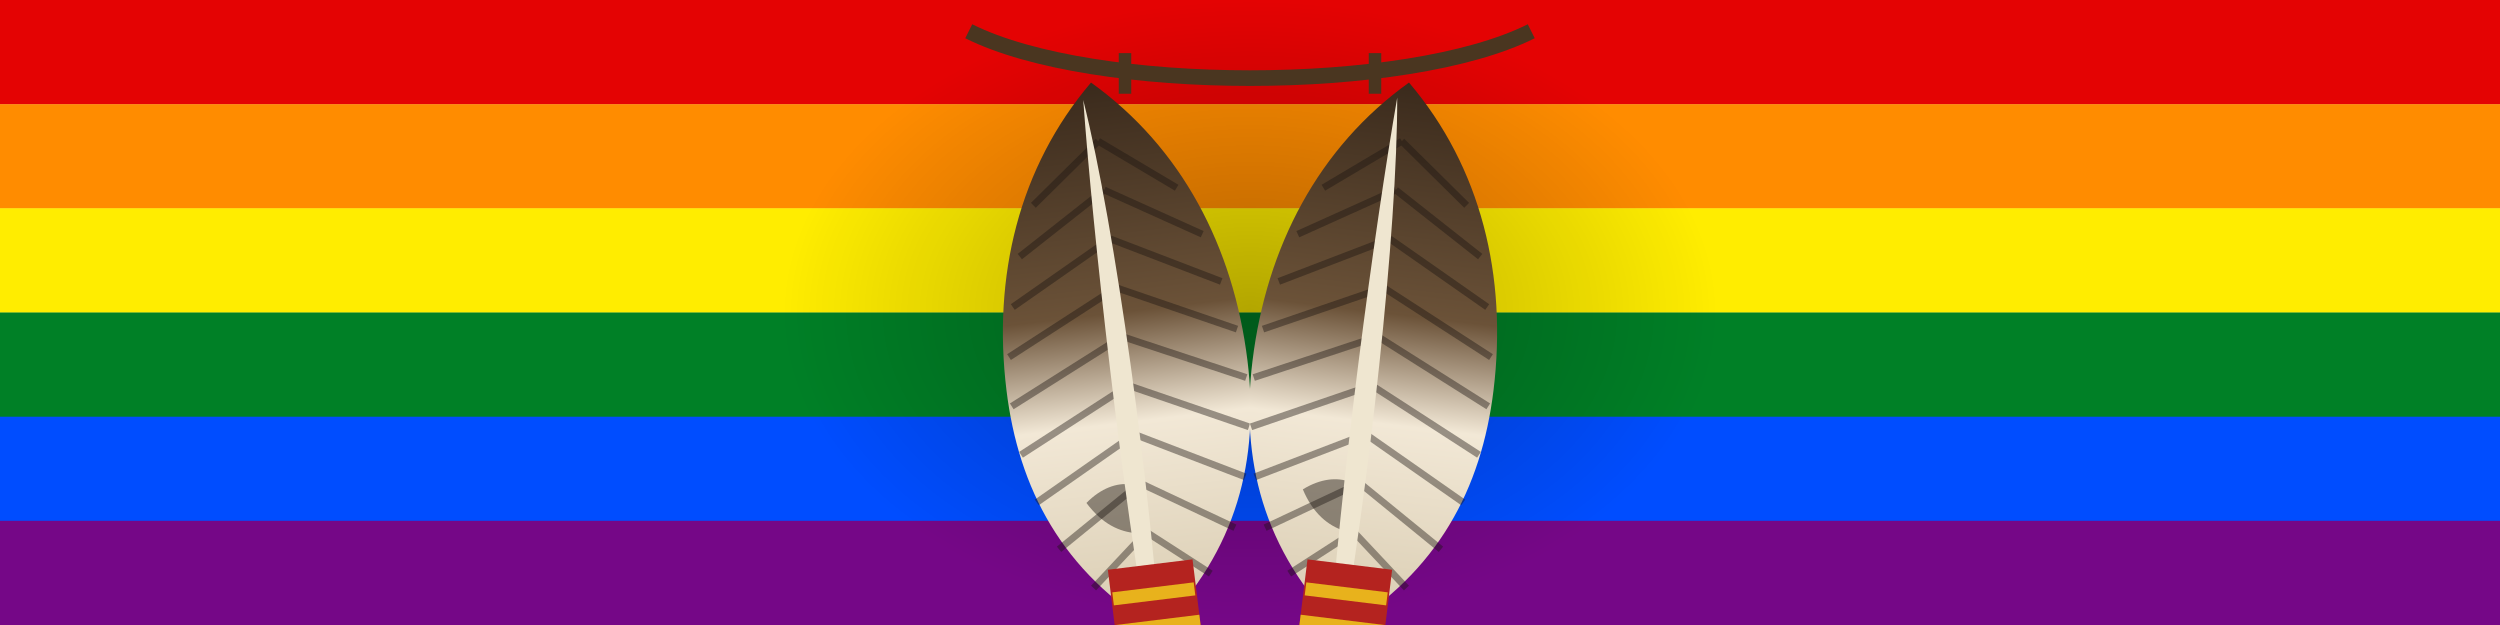
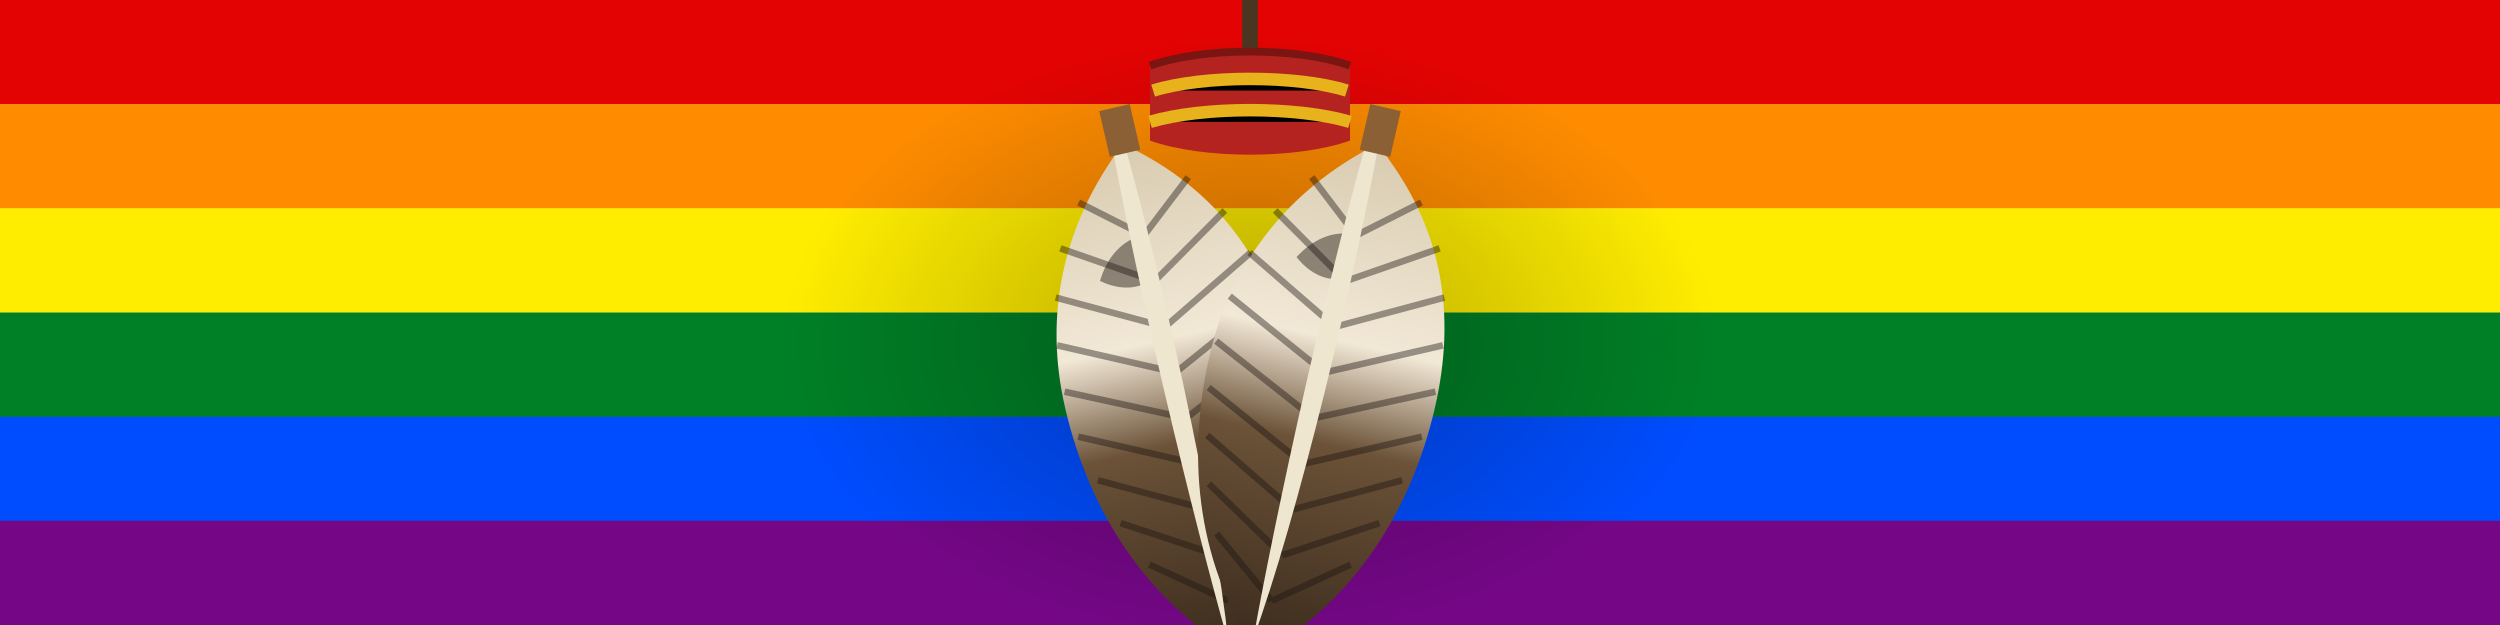
<svg xmlns="http://www.w3.org/2000/svg" viewBox="0 0 160 40" width="1600" height="400" role="presentation" preserveAspectRatio="xMidYMid slice">
  <style>
-     .hangA { animation: swayA 9s ease-in-out infinite alternate;
-              transform-box: fill-box; transform-origin: 50% 0 }
-     .hangB { animation: swayB 11s ease-in-out infinite alternate;
-              transform-box: fill-box; transform-origin: 50% 0 }
-     @keyframes swayA { from { transform: rotate(-2.4deg) } to { transform: rotate(2.4deg) } }
-     @keyframes swayB { from { transform: rotate(2deg) } to { transform: rotate(-2.6deg) } }
-     @media (prefers-reduced-motion: reduce) { .hangA, .hangB { animation: none } }
+     .hang { animation: sway 10s ease-in-out infinite alternate;
+             transform-box: fill-box; transform-origin: 50% 0 }
+     @keyframes sway { from { transform: rotate(-2.2deg) } to { transform: rotate(2.2deg) } }
+     @media (prefers-reduced-motion: reduce) { .hang { animation: none } }
  </style>
  <defs>
-     <linearGradient id="vaneA" x1="0" y1="0" x2="0" y2="1">
+     <linearGradient id="vaneA" x1="0" y1="1" x2="0" y2="0">
      <stop offset="0%" stop-color="#3A2A1C" />
      <stop offset="42%" stop-color="#6B5238" />
      <stop offset="62%" stop-color="#F2E8D6" />
      <stop offset="100%" stop-color="#D8CBB0" />
    </linearGradient>
-     <linearGradient id="vaneB" x1="0" y1="0" x2="0" y2="1">
+     <linearGradient id="vaneB" x1="0" y1="1" x2="0" y2="0">
      <stop offset="0%" stop-color="#3A2A1C" />
      <stop offset="42%" stop-color="#6B5238" />
      <stop offset="62%" stop-color="#F2E8D6" />
      <stop offset="100%" stop-color="#D8CBB0" />
    </linearGradient>
    <radialGradient id="behind" cx=".5" cy=".5" r=".5">
      <stop offset="0%" stop-color="#000000" stop-opacity=".3" />
      <stop offset="100%" stop-color="#000000" stop-opacity="0" />
    </radialGradient>
  </defs>
  <rect x="0" y="0.00" width="160" height="6.69" fill="#E40303" />
  <rect x="0" y="6.67" width="160" height="6.69" fill="#FF8C00" />
  <rect x="0" y="13.33" width="160" height="6.69" fill="#FFED00" />
  <rect x="0" y="20.00" width="160" height="6.69" fill="#008026" />
  <rect x="0" y="26.67" width="160" height="6.69" fill="#004DFF" />
  <rect x="0" y="33.33" width="160" height="6.69" fill="#750787" />
-   <ellipse cx="80" cy="20" rx="30" ry="20" fill="url(#behind)" />
-   <path d="M62 2 C70 6 90 6 98 2" fill="none" stroke="#4A3620" stroke-width="1" />
-   <g class="hangA">
-     <path d="M72 3.4 L72 6" stroke="#4A3620" stroke-width=".8" />
-     <g transform="translate(72 23) rotate(-7) scale(1.05)">
-       <path d="M0 -17 C5 -12.4 7.4 -6 7.4 1 C7.4 7 5.4 12.4 0 16.6              C-5.4 12.4 -7.4 7 -7.4 1 C-7.4 -6 -5 -12.4 0 -17 Z" fill="url(#vaneA)" />
-       <g stroke="#1A1410" stroke-width=".42" opacity=".42">
-         <path d="M0 -13.4 L-4.4 -10" />
-         <path d="M0 -10.4 L-5.6 -7" />
-         <path d="M0 -7.4 L-6.4 -4" />
-         <path d="M0 -4.4 L-7 -1" />
-         <path d="M0 -1.4 L-7.2 2" />
-         <path d="M0 1.6 L-7 5" />
-         <path d="M0 4.6 L-6.4 8" />
-         <path d="M0 7.6 L-5.4 11" />
-         <path d="M0 10.6 L-3.6 13.6" />
-         <path d="M0 -13.4 L4.4 -10" />
-         <path d="M0 -10.4 L5.6 -7" />
-         <path d="M0 -7.4 L6.4 -4" />
-         <path d="M0 -4.4 L7 -1" />
-         <path d="M0 -1.4 L7.2 2" />
-         <path d="M0 1.6 L7 5" />
-         <path d="M0 4.6 L6.4 8" />
-         <path d="M0 7.6 L5.4 11" />
-         <path d="M0 10.6 L3.6 13.6" />
+   <ellipse cx="80" cy="22" rx="30" ry="20" fill="url(#behind)" />
+   <g class="hang">
+     <path d="M80 0 L80 5.4" stroke="#4A3620" stroke-width="1" />
+     <g transform="translate(80 24)">
+       <g transform="translate(-4.4 1.4) rotate(-13)">
+         <path d="M0 17 C5 12.4 7.4 6 7.4 -1 C7.4 -7 5.4 -12.4 0 -16.6              C-5 -12.4 -7.4 -7 -7.4 -1 C-7.4 6 -5 12.4 0 17 Z" fill="url(#vaneA)" />
+         <g stroke="#1A1410" stroke-width=".42" opacity=".42">
+           <path d="M0 13.4 L-4.4 10" />
+           <path d="M0 10.4 L-5.6 7" />
+           <path d="M0 7.4 L-6.4 4" />
+           <path d="M0 4.4 L-7 1" />
+           <path d="M0 1.4 L-7.2 -2" />
+           <path d="M0 -1.6 L-7 -5" />
+           <path d="M0 -4.6 L-6.4 -8" />
+           <path d="M0 -7.6 L-5.4 -11" />
+           <path d="M0 -10.6 L-3.6 -13.6" />
+           <path d="M0 13.4 L4.4 10" />
+           <path d="M0 10.4 L5.6 7" />
+           <path d="M0 7.4 L6.4 4" />
+           <path d="M0 4.4 L7 1" />
+           <path d="M0 1.4 L7.2 -2" />
+           <path d="M0 -1.6 L7 -5" />
+           <path d="M0 -4.6 L6.4 -8" />
+           <path d="M0 -7.6 L5.4 -11" />
+           <path d="M0 -10.6 L3.6 -13.6" />
+         </g>
+         <path d="M-3.4 -8.4 C-2.4 -7.6 -1.4 -7.4 -.6 -7.6 L-.6 -10.6 C-1.6 -10.4 -2.6 -9.8 -3.4 -8.4 Z" fill="#1A1410" opacity=".45" />
+         <path d="M-.6 16 C.4 8 .6 -8 0 -18.6 L-.6 -18.6 C-1.2 -8 -1 8 -.6 16 Z" fill="#EFE6D0" />
+         <path d="M-1 -16 L1 -16 L1 -19 L-1 -19 Z" fill="#8A6034" />
      </g>
-       <path d="M-3.4 8.4 C-2.4 7.6 -1.4 7.4 -.6 7.6 L-.6 10.6 C-1.6 10.4 -2.6 9.8 -3.4 8.4 Z" fill="#1A1410" opacity=".45" />
-       <path d="M-.6 -16 C.4 -8 .6 8 0 18.6 L-.6 18.6 C-1.2 8 -1 -8 -.6 -16 Z" fill="#EFE6D0" />
-       <path d="M-2.6 12.6 L2.6 12.6 L2.6 18 C2.6 19 1.6 19.4 0 19.4 C-1.6 19.4 -2.6 19 -2.6 18 Z" fill="#B4231F" />
-       <g stroke="#E8B21C" stroke-width=".8">
-         <path d="M-2.5 14.4 L2.5 14.4" />
-         <path d="M-2.6 16.4 L2.6 16.4" />
+       <g transform="translate(4.4 1.4) rotate(13)">
+         <path d="M0 17 C5 12.4 7.4 6 7.4 -1 C7.4 -7 5.4 -12.4 0 -16.6              C-5 -12.4 -7.4 -7 -7.4 -1 C-7.4 6 -5 12.4 0 17 Z" fill="url(#vaneB)" />
+         <g stroke="#1A1410" stroke-width=".42" opacity=".42">
+           <path d="M0 13.4 L-4.4 10" />
+           <path d="M0 10.4 L-5.6 7" />
+           <path d="M0 7.4 L-6.4 4" />
+           <path d="M0 4.4 L-7 1" />
+           <path d="M0 1.4 L-7.2 -2" />
+           <path d="M0 -1.6 L-7 -5" />
+           <path d="M0 -4.6 L-6.4 -8" />
+           <path d="M0 -7.6 L-5.4 -11" />
+           <path d="M0 -10.6 L-3.6 -13.6" />
+           <path d="M0 13.4 L4.4 10" />
+           <path d="M0 10.4 L5.6 7" />
+           <path d="M0 7.4 L6.4 4" />
+           <path d="M0 4.4 L7 1" />
+           <path d="M0 1.4 L7.2 -2" />
+           <path d="M0 -1.6 L7 -5" />
+           <path d="M0 -4.6 L6.4 -8" />
+           <path d="M0 -7.6 L5.4 -11" />
+           <path d="M0 -10.6 L3.6 -13.6" />
+         </g>
+         <path d="M-3.4 -8.4 C-2.4 -7.6 -1.4 -7.4 -.6 -7.6 L-.6 -10.6 C-1.6 -10.4 -2.6 -9.8 -3.4 -8.4 Z" fill="#1A1410" opacity=".45" />
+         <path d="M-.6 16 C.4 8 .6 -8 0 -18.6 L-.6 -18.6 C-1.2 -8 -1 8 -.6 16 Z" fill="#EFE6D0" />
+         <path d="M-1 -16 L1 -16 L1 -19 L-1 -19 Z" fill="#8A6034" />
      </g>
    </g>
-   </g>
-   <g class="hangB">
-     <path d="M88 3.4 L88 6" stroke="#4A3620" stroke-width=".8" />
-     <g transform="translate(88 23) rotate(7) scale(1.05)">
-       <path d="M0 -17 C5 -12.4 7.4 -6 7.4 1 C7.4 7 5.4 12.4 0 16.6              C-5.4 12.4 -7.4 7 -7.4 1 C-7.4 -6 -5 -12.4 0 -17 Z" fill="url(#vaneB)" />
-       <g stroke="#1A1410" stroke-width=".42" opacity=".42">
-         <path d="M0 -13.4 L-4.4 -10" />
-         <path d="M0 -10.4 L-5.6 -7" />
-         <path d="M0 -7.4 L-6.4 -4" />
-         <path d="M0 -4.4 L-7 -1" />
-         <path d="M0 -1.4 L-7.2 2" />
-         <path d="M0 1.6 L-7 5" />
-         <path d="M0 4.6 L-6.4 8" />
-         <path d="M0 7.6 L-5.4 11" />
-         <path d="M0 10.6 L-3.6 13.6" />
-         <path d="M0 -13.4 L4.4 -10" />
-         <path d="M0 -10.4 L5.6 -7" />
-         <path d="M0 -7.4 L6.4 -4" />
-         <path d="M0 -4.4 L7 -1" />
-         <path d="M0 -1.4 L7.2 2" />
-         <path d="M0 1.6 L7 5" />
-         <path d="M0 4.6 L6.4 8" />
-         <path d="M0 7.6 L5.4 11" />
-         <path d="M0 10.6 L3.6 13.6" />
+     <g transform="translate(80 5.6)">
+       <path d="M-6.4 -1.4 C-3 -2.6 3 -2.6 6.4 -1.4 L6.4 3.4 C3 4.6 -3 4.6 -6.4 3.4 Z" fill="#B4231F" />
+       <g stroke="#E8B21C" stroke-width=".8">
+         <path d="M-6.2 .2 C-3 -.8 3 -.8 6.2 .2" />
+         <path d="M-6.4 2.2 C-3 1.2 3 1.2 6.4 2.2" />
      </g>
-       <path d="M-3.4 8.4 C-2.4 7.6 -1.4 7.4 -.6 7.6 L-.6 10.6 C-1.6 10.4 -2.6 9.8 -3.4 8.4 Z" fill="#1A1410" opacity=".45" />
-       <path d="M-.6 -16 C.4 -8 .6 8 0 18.6 L-.6 18.6 C-1.2 8 -1 -8 -.6 -16 Z" fill="#EFE6D0" />
-       <path d="M-2.6 12.6 L2.6 12.6 L2.6 18 C2.6 19 1.6 19.4 0 19.4 C-1.6 19.4 -2.6 19 -2.6 18 Z" fill="#B4231F" />
-       <g stroke="#E8B21C" stroke-width=".8">
-         <path d="M-2.5 14.4 L2.5 14.4" />
-         <path d="M-2.6 16.4 L2.6 16.4" />
-       </g>
+       <path d="M-6.4 -1.4 C-3 -2.6 3 -2.6 6.4 -1.4" fill="none" stroke="#7A1512" stroke-width=".5" />
    </g>
  </g>
</svg>
